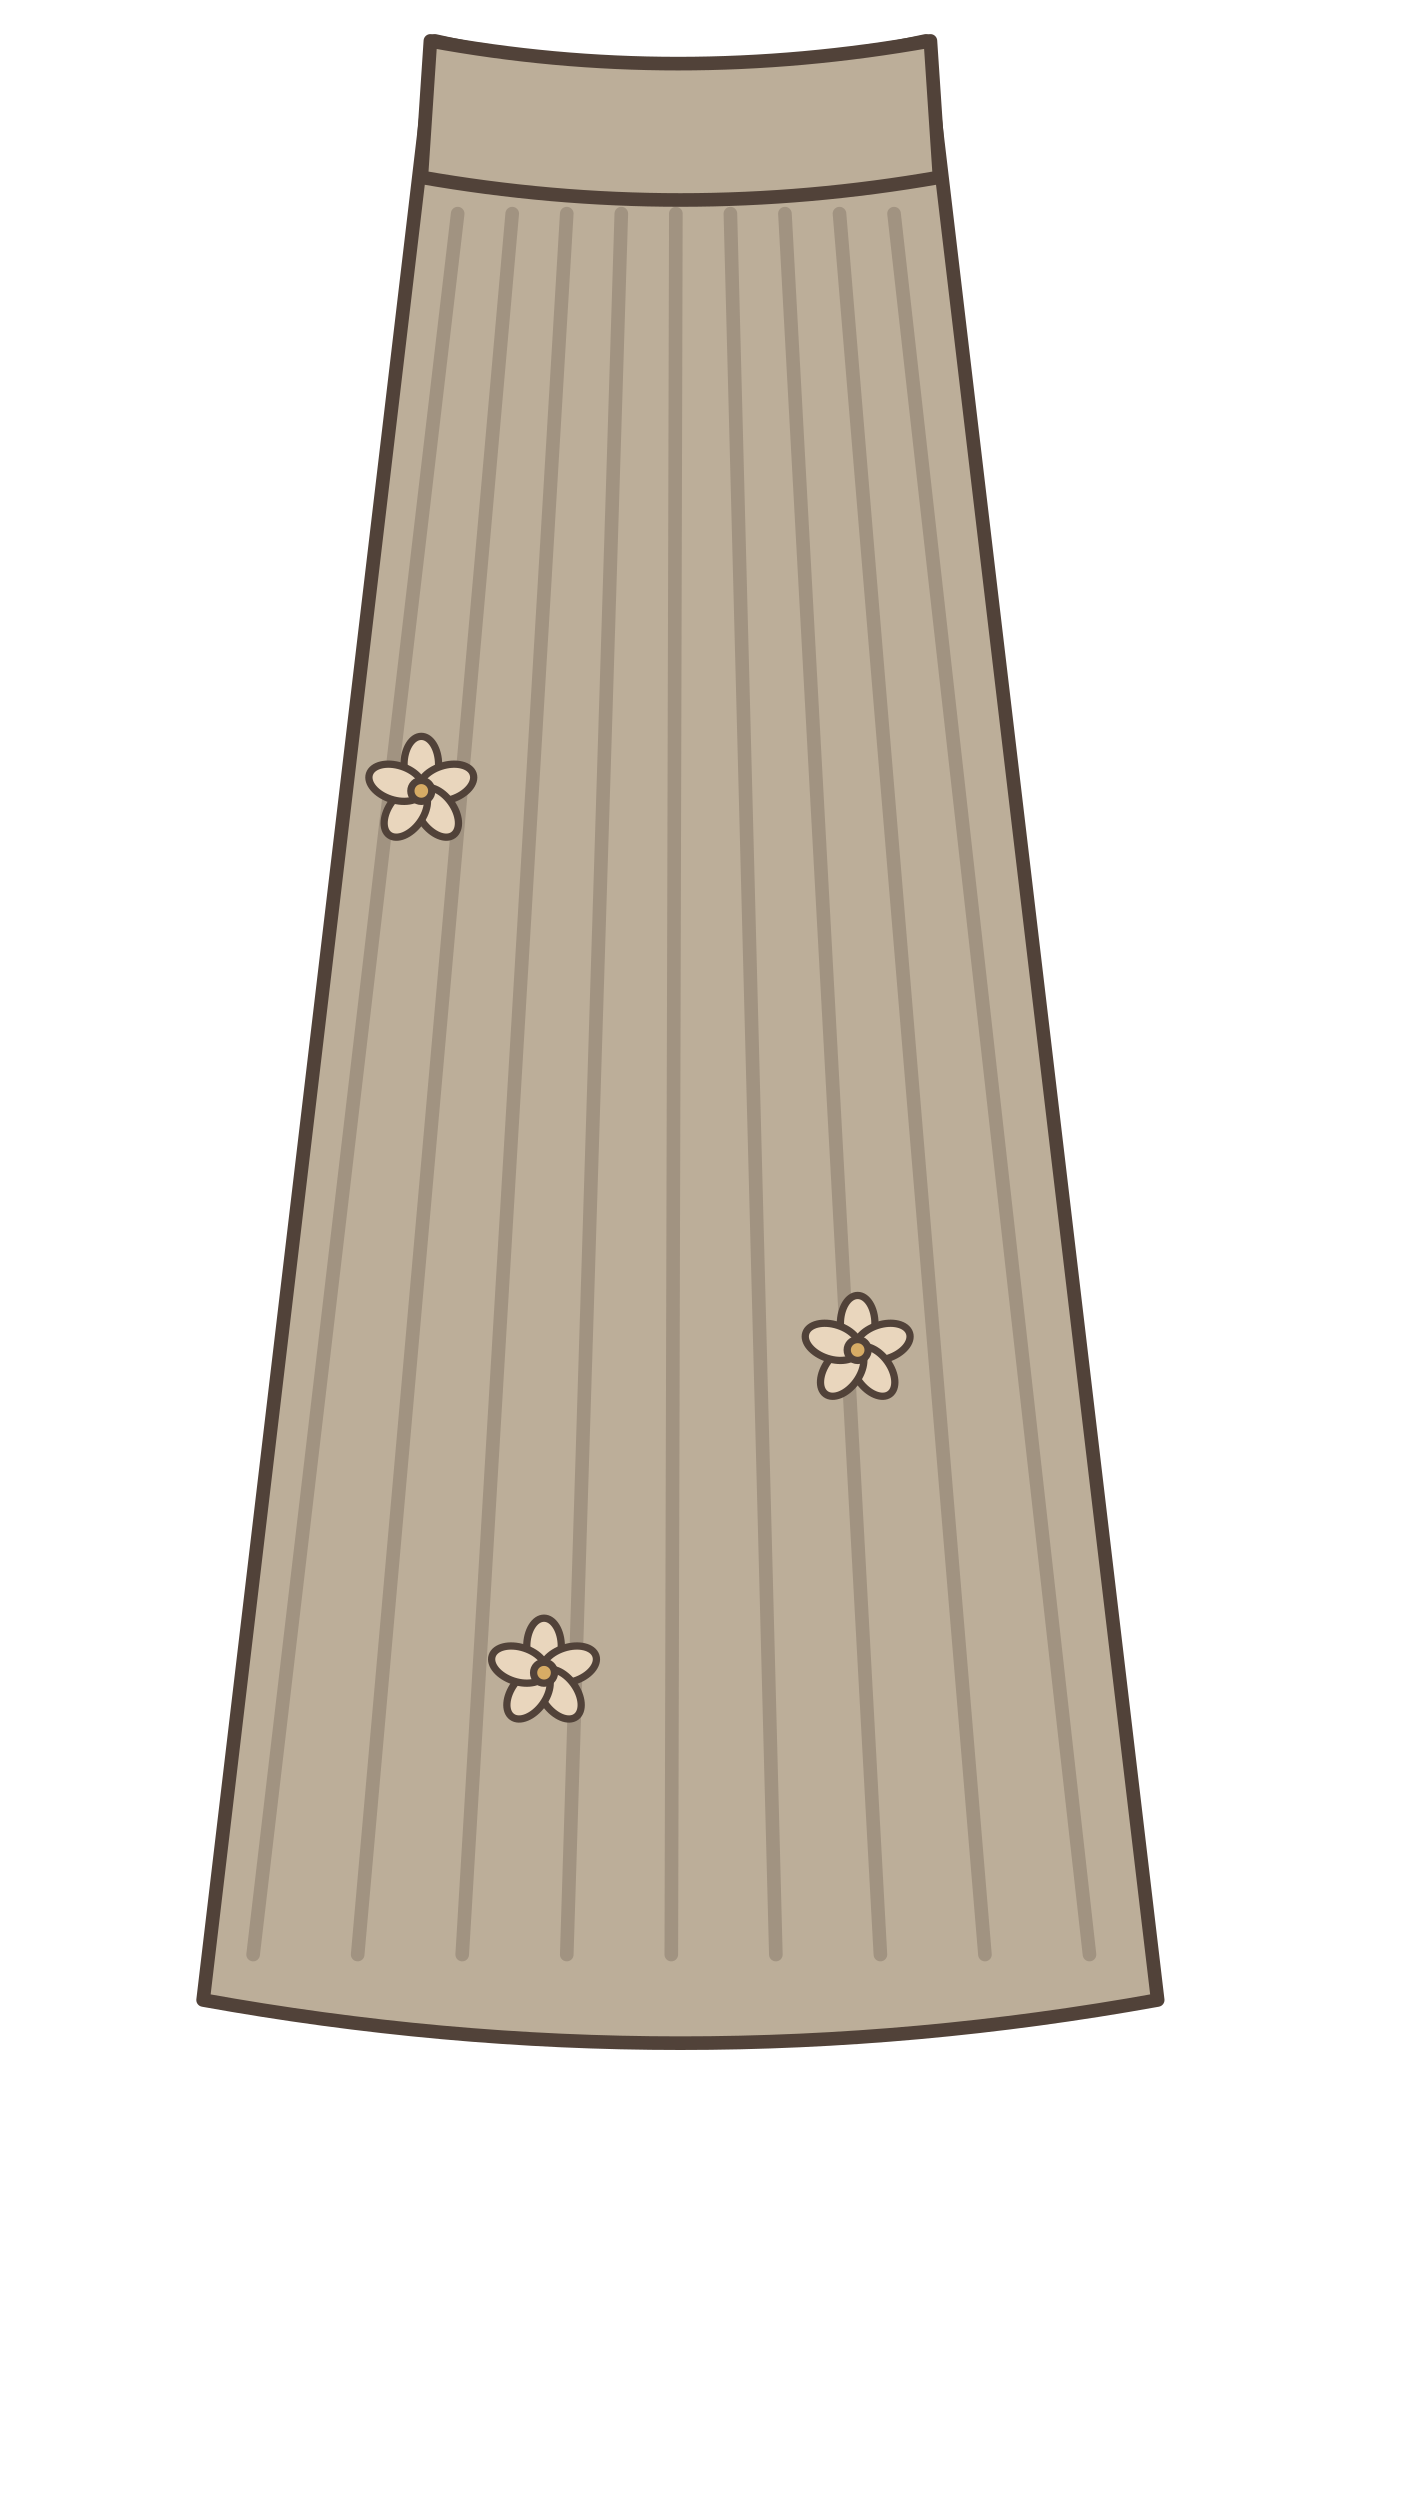
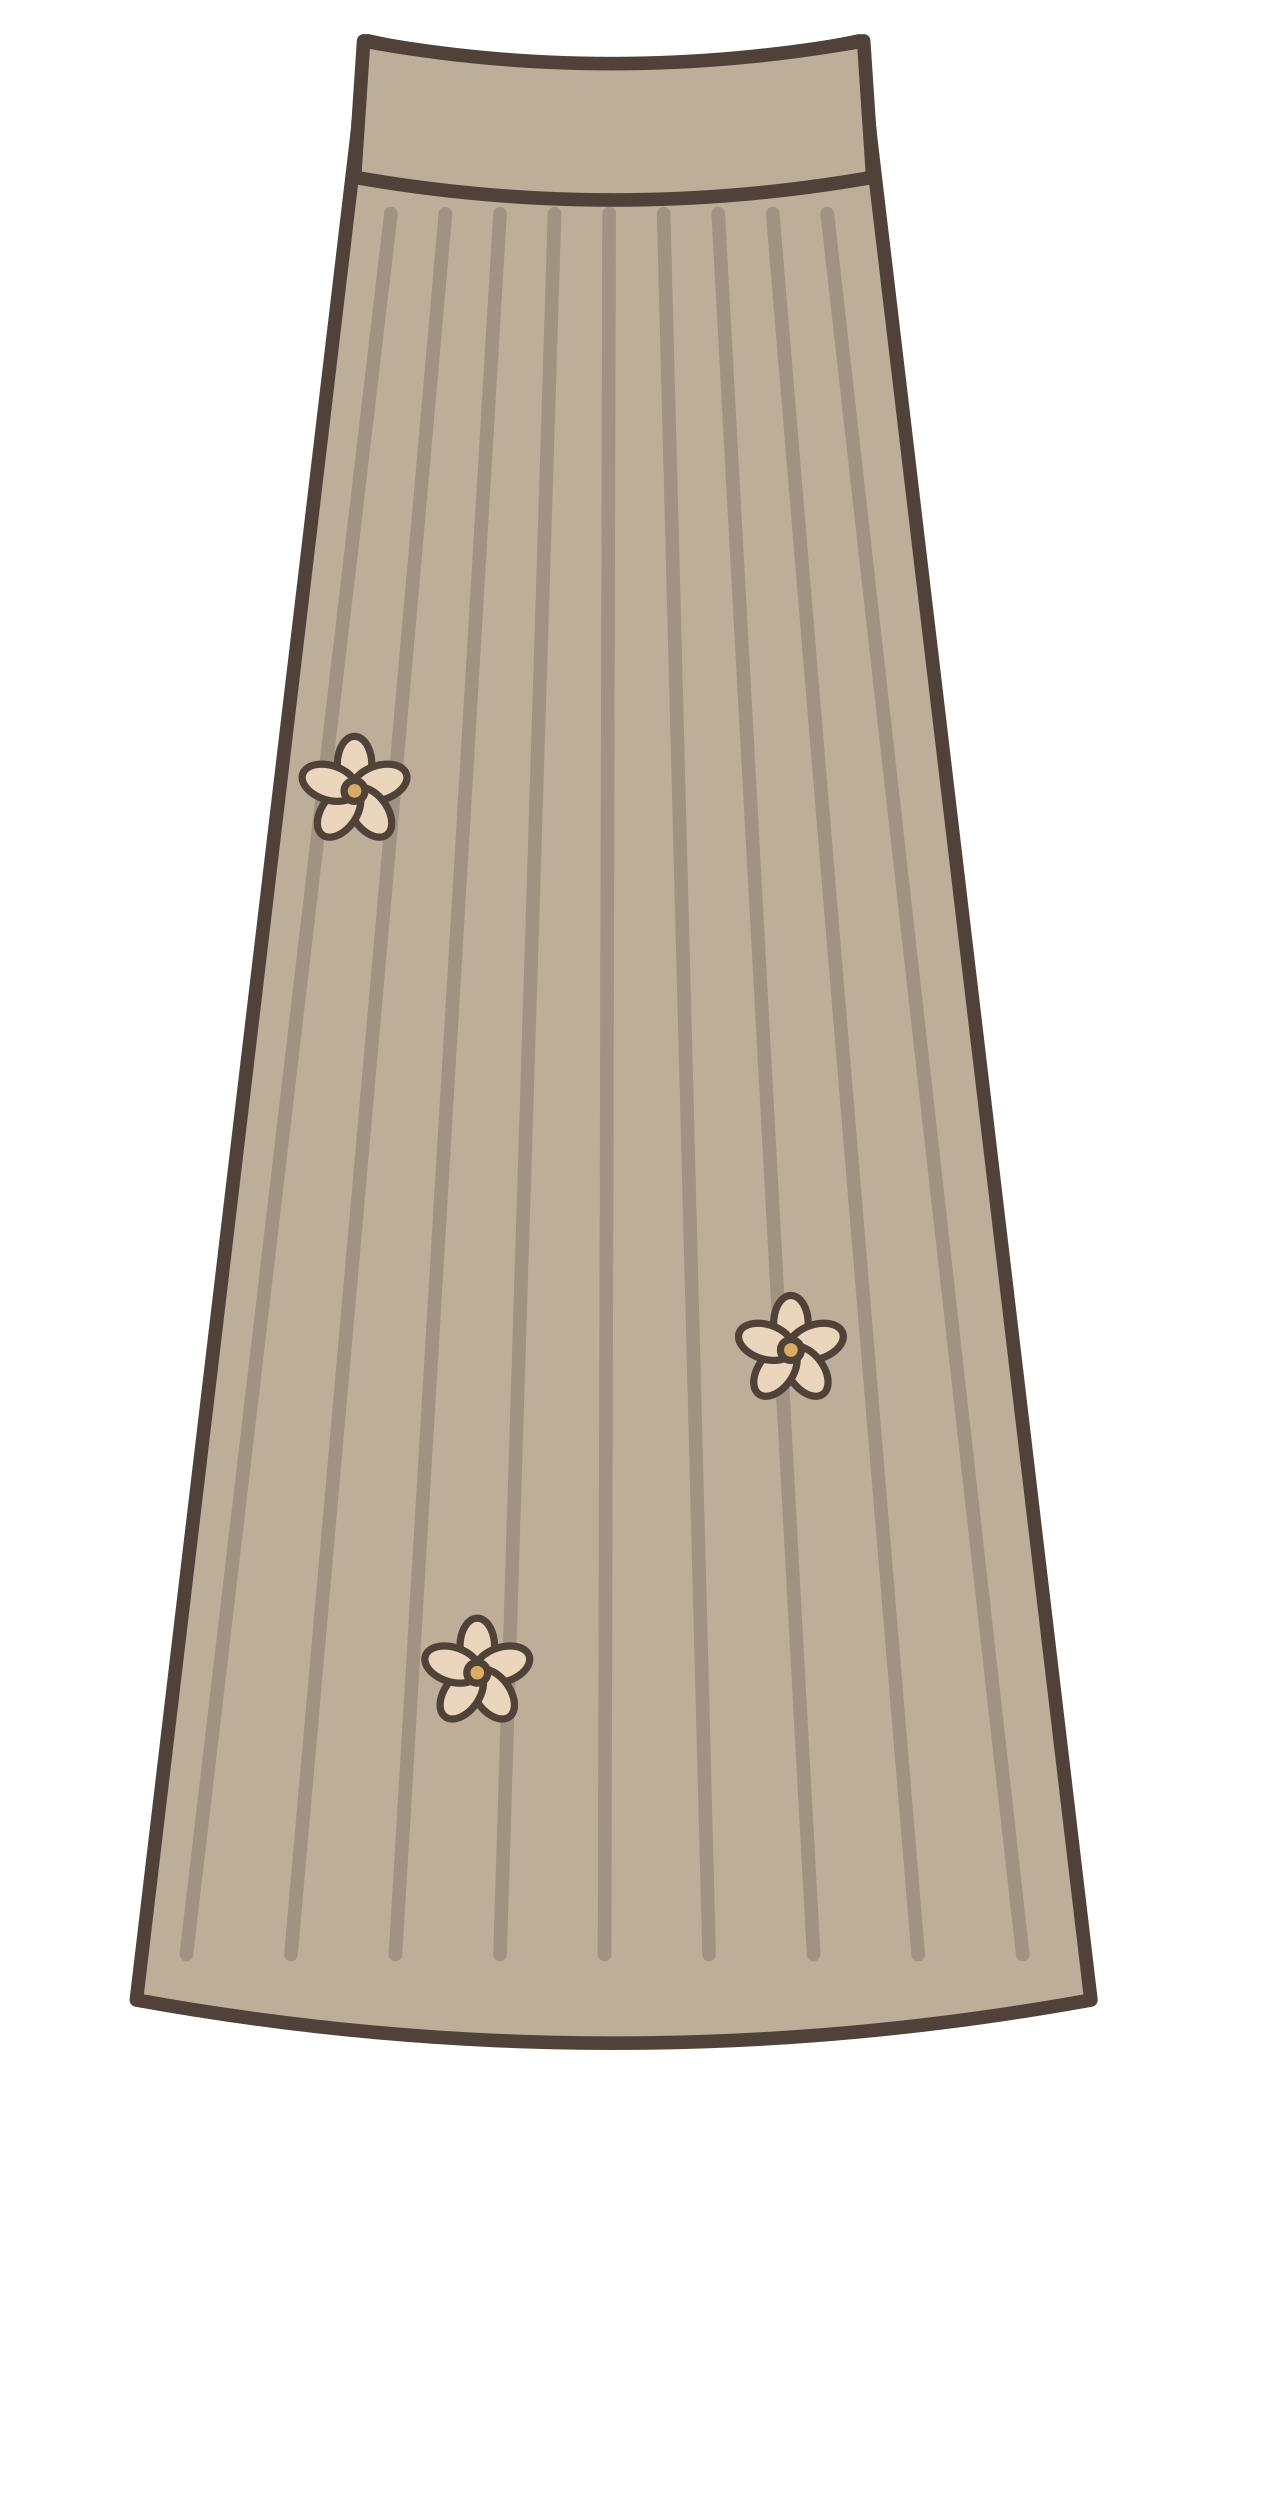
- <svg xmlns="http://www.w3.org/2000/svg" width="720" height="1280" viewBox="225 590 280 550" fill="none">
+ <svg xmlns="http://www.w3.org/2000/svg" width="280" height="550" viewBox="225 590 280 550" fill="none">
  <g stroke="#514239" stroke-width="3" stroke-linecap="round" stroke-linejoin="round">
    <path d="M306 599 Q359 611 414 599 L465 1030 Q360 1049 255 1030Z" fill="#bcae99" />
    <path d="M305 599 Q359 609 415 599 L417 629 Q360 639 303 629Z" fill="#bcae99" />
    <path d="M311 637 L266 1020" stroke="#514239" opacity="0.25" />
    <path d="M323 637 L289 1020" stroke="#514239" opacity="0.25" />
    <path d="M335 637 L312 1020" stroke="#514239" opacity="0.25" />
    <path d="M347 637 L335 1020" stroke="#514239" opacity="0.25" />
    <path d="M359 637 L358 1020" stroke="#514239" opacity="0.25" />
    <path d="M371 637 L381 1020" stroke="#514239" opacity="0.25" />
    <path d="M383 637 L404 1020" stroke="#514239" opacity="0.25" />
    <path d="M395 637 L427 1020" stroke="#514239" opacity="0.25" />
    <path d="M407 637 L450 1020" stroke="#514239" opacity="0.25" />
    <g transform="translate(303 764)" stroke-width="1.6">
      <ellipse cx="0" cy="-5.8" rx="3.8" ry="6.2" fill="#e9d6bd" transform="rotate(0)" />
      <ellipse cx="0" cy="-5.8" rx="3.8" ry="6.2" fill="#e9d6bd" transform="rotate(72)" />
      <ellipse cx="0" cy="-5.8" rx="3.8" ry="6.2" fill="#e9d6bd" transform="rotate(144)" />
      <ellipse cx="0" cy="-5.8" rx="3.8" ry="6.2" fill="#e9d6bd" transform="rotate(216)" />
      <ellipse cx="0" cy="-5.8" rx="3.8" ry="6.2" fill="#e9d6bd" transform="rotate(288)" />
      <circle cx="0" cy="0" r="2.3" fill="#d7ac65" />
    </g>
    <g transform="translate(399 887)" stroke-width="1.6">
      <ellipse cx="0" cy="-5.8" rx="3.8" ry="6.2" fill="#e9d6bd" transform="rotate(0)" />
      <ellipse cx="0" cy="-5.8" rx="3.8" ry="6.2" fill="#e9d6bd" transform="rotate(72)" />
      <ellipse cx="0" cy="-5.8" rx="3.8" ry="6.2" fill="#e9d6bd" transform="rotate(144)" />
      <ellipse cx="0" cy="-5.8" rx="3.8" ry="6.2" fill="#e9d6bd" transform="rotate(216)" />
      <ellipse cx="0" cy="-5.8" rx="3.8" ry="6.2" fill="#e9d6bd" transform="rotate(288)" />
      <circle cx="0" cy="0" r="2.3" fill="#d7ac65" />
    </g>
    <g transform="translate(330 958)" stroke-width="1.6">
      <ellipse cx="0" cy="-5.8" rx="3.8" ry="6.2" fill="#e9d6bd" transform="rotate(0)" />
      <ellipse cx="0" cy="-5.8" rx="3.8" ry="6.2" fill="#e9d6bd" transform="rotate(72)" />
      <ellipse cx="0" cy="-5.8" rx="3.8" ry="6.2" fill="#e9d6bd" transform="rotate(144)" />
      <ellipse cx="0" cy="-5.8" rx="3.8" ry="6.2" fill="#e9d6bd" transform="rotate(216)" />
      <ellipse cx="0" cy="-5.8" rx="3.8" ry="6.2" fill="#e9d6bd" transform="rotate(288)" />
      <circle cx="0" cy="0" r="2.3" fill="#d7ac65" />
    </g>
  </g>
</svg>
